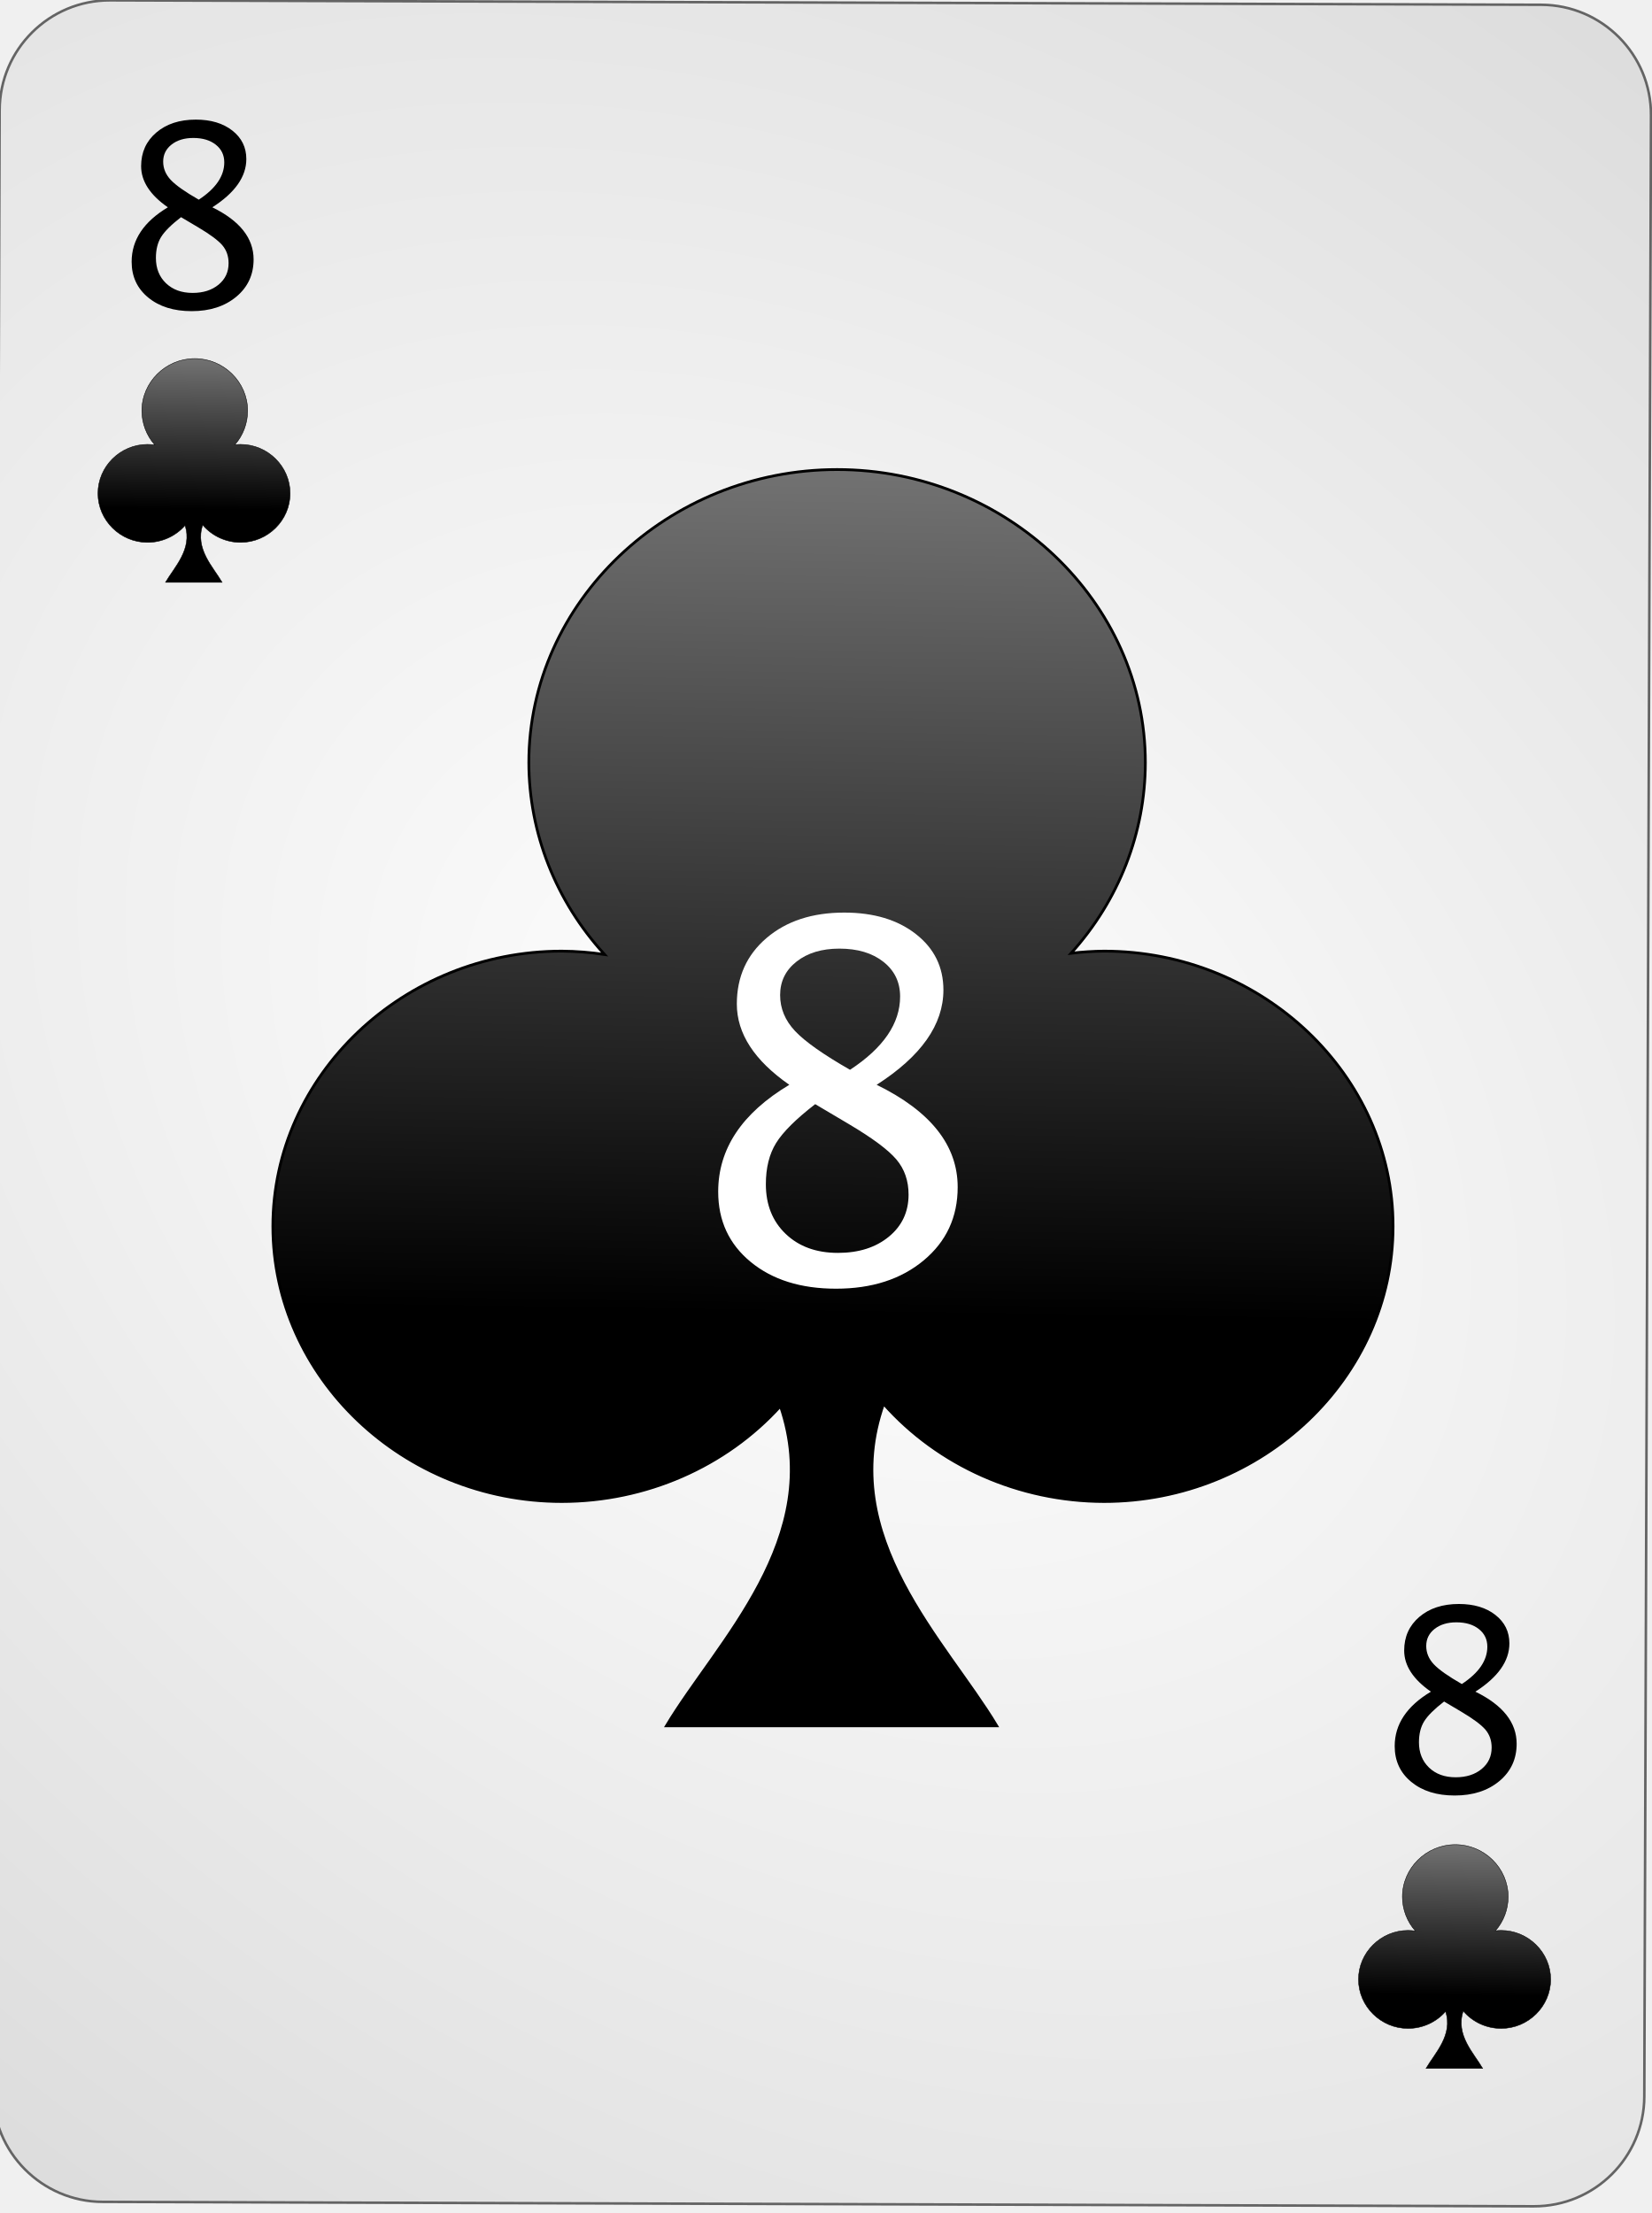
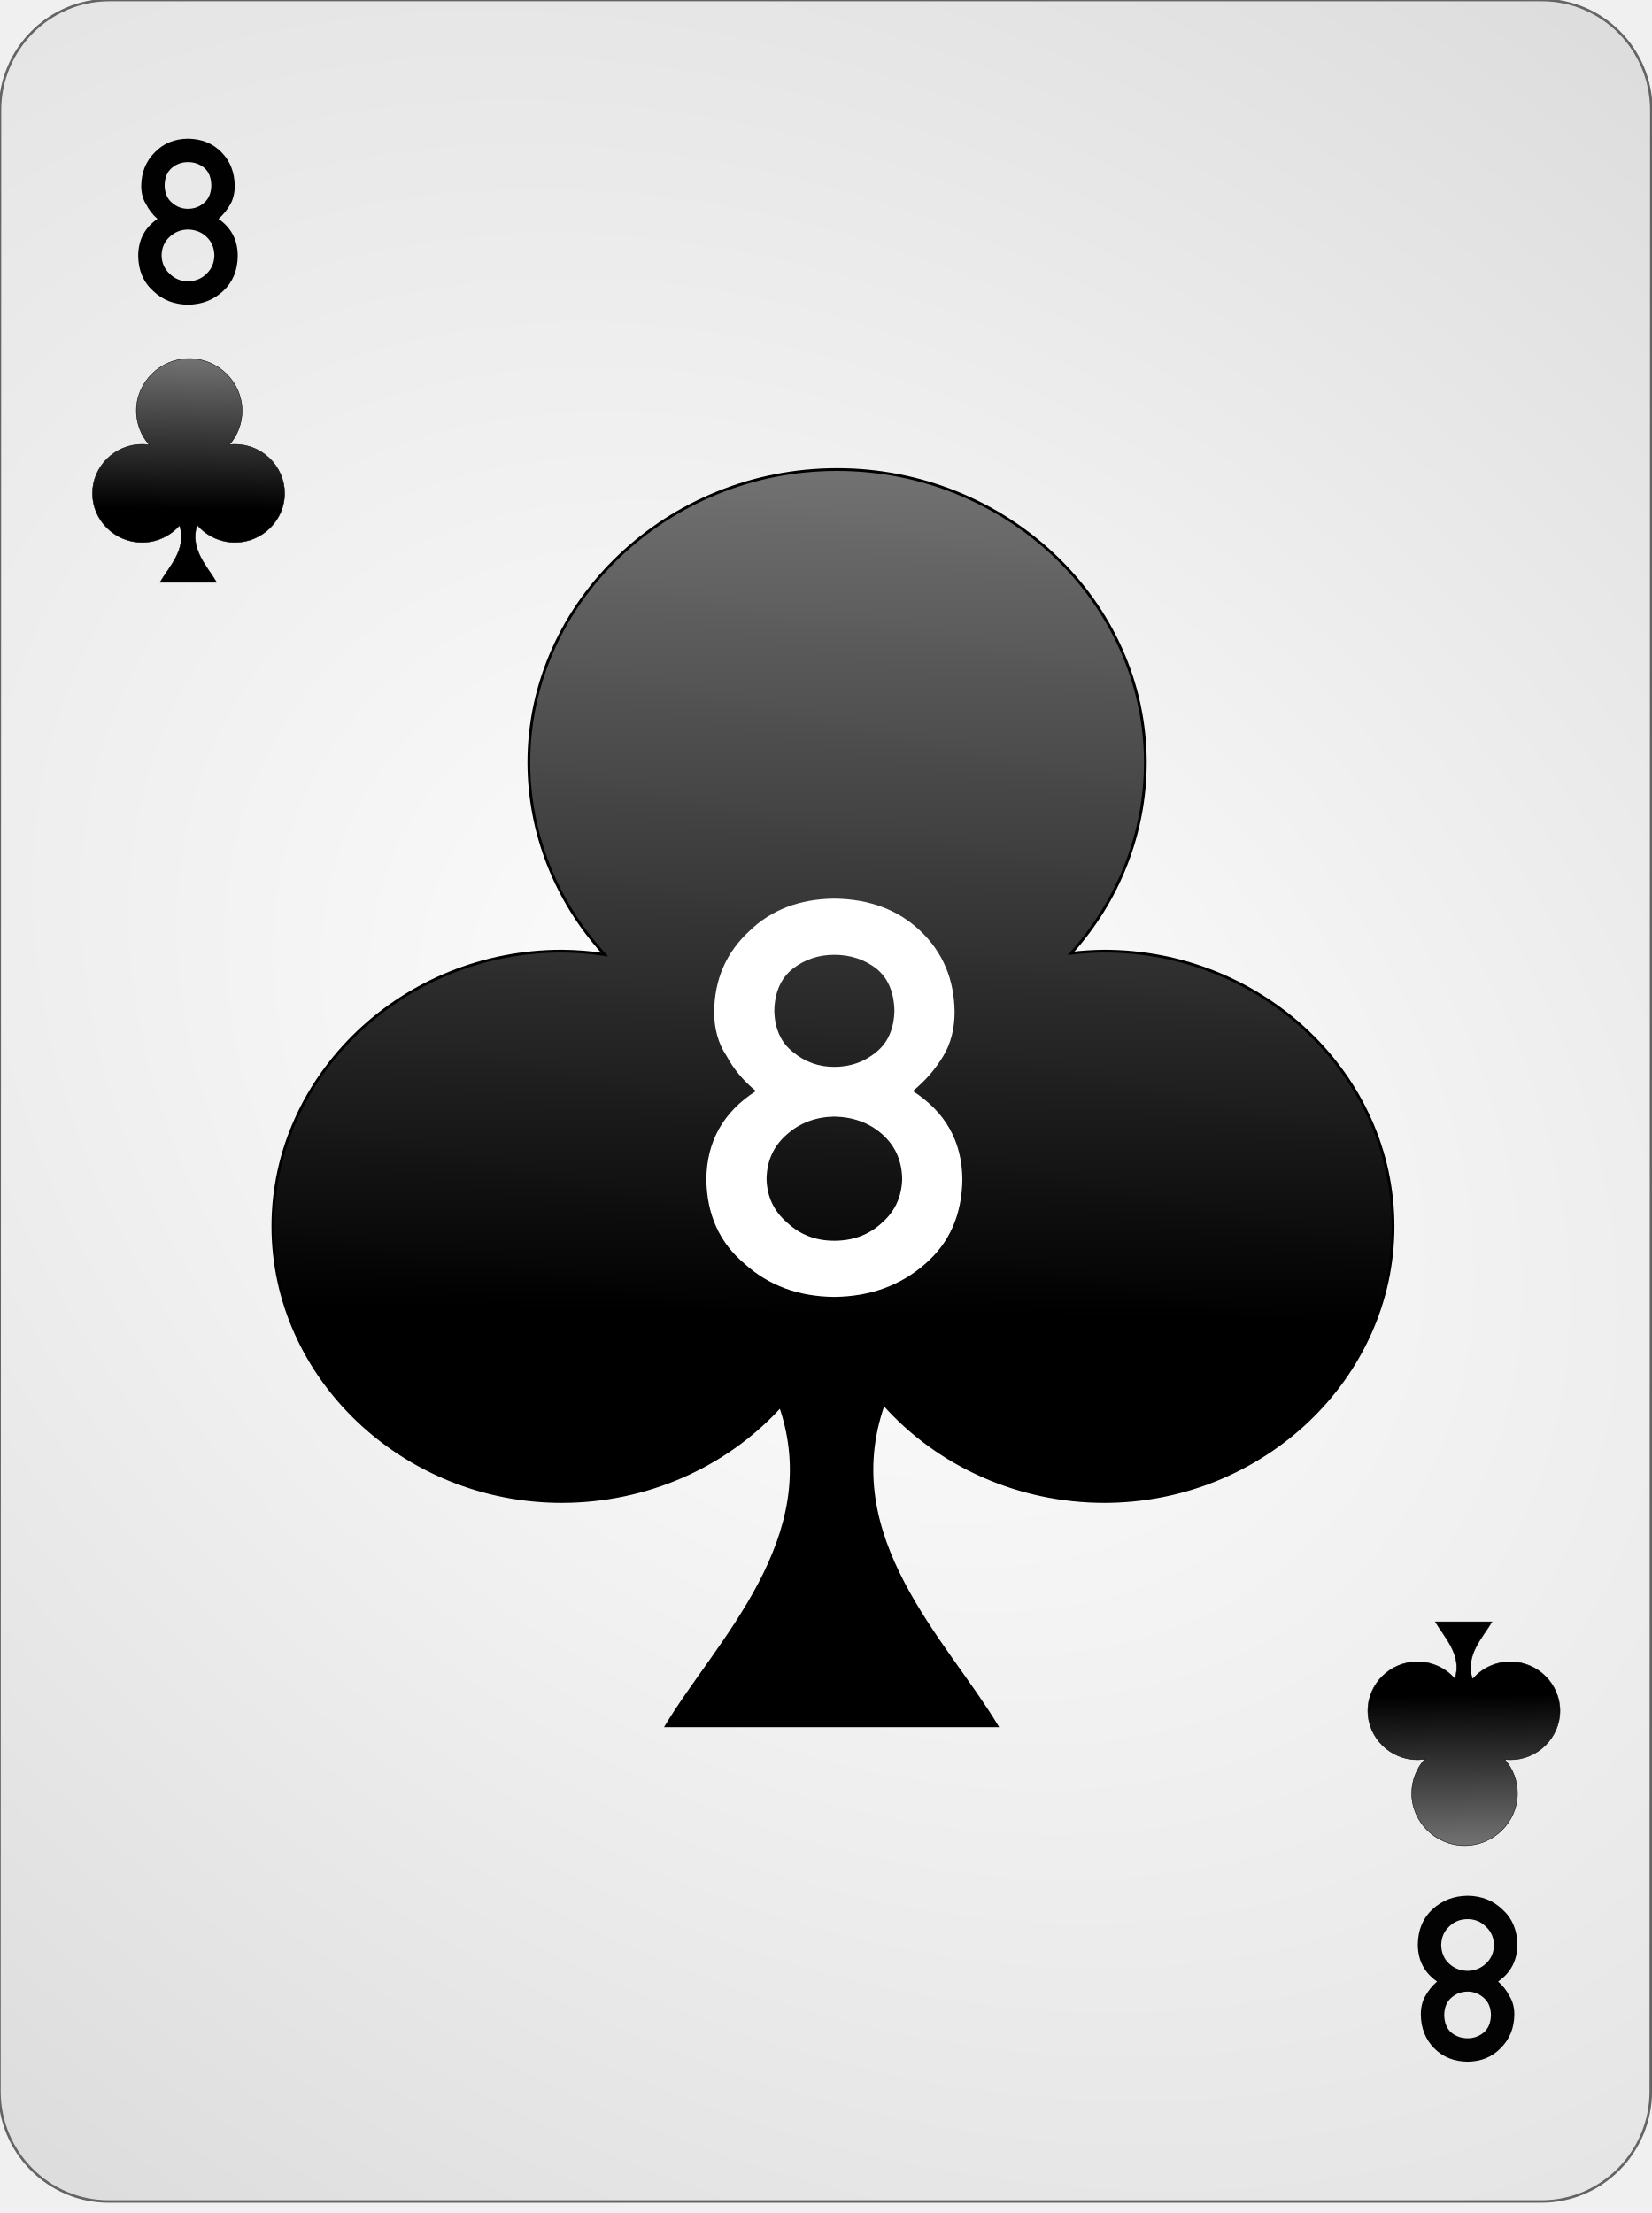
<svg xmlns="http://www.w3.org/2000/svg" width="100%" height="100%" viewBox="0 0 144 193" version="1.1" xml:space="preserve" style="fill-rule:evenodd;clip-rule:evenodd;">
-   <path id="Card-background" d="M143.967,10.046c0.018,-5.299 -4.269,-9.614 -9.568,-9.63l-124.799,-0.386c-5.298,-0.017 -9.615,4.272 -9.632,9.57l-0.583,172.799c-0.018,5.298 4.269,9.613 9.567,9.63l124.8,0.386c5.298,0.016 9.614,-4.272 9.632,-9.57l0.583,-172.799Z" style="fill:url(#_Radial1);stroke:#646464;stroke-width:0.22px;" />
+   <path id="Card-background" d="M143.997,9.6c0.002,-5.298 -4.272,-9.6 -9.538,-9.6l-124.918,0c-5.266,0 -9.542,4.302 -9.544,9.6l-0.048,172.8c-0.001,5.298 4.273,9.6 9.539,9.6l124.917,0c5.266,0 9.543,-4.302 9.544,-9.6l0.048,-172.8Z" style="fill:url(#_Radial1);stroke:#646464;stroke-width:0.22px;" />
  <g id="Clubs">
    <path id="path7930" d="M72.995,40.95c-14.746,0 -26.88,11.538 -26.88,25.56c0,0 0,0 0,0c0.012,6.15 2.358,12.095 6.605,16.734c-1.232,-0.186 -2.477,-0.284 -3.725,-0.294c-13.825,0 -25.2,10.833 -25.2,24c0,13.166 11.375,24 25.2,24c7.316,-0.006 14.279,-3.045 19.059,-8.32c3.954,11.554 -5.529,20.529 -9.939,27.88l28.8,0c-4.437,-7.395 -14.006,-16.432 -9.868,-28.086c4.778,5.394 11.818,8.516 19.228,8.526c13.824,0 25.2,-10.834 25.2,-24c0,-13.167 -11.376,-24 -25.2,-24c-0.963,0.009 -1.923,0.072 -2.878,0.186c4.175,-4.628 6.474,-10.528 6.478,-16.626c0,0 0,0 0,0c0,-14.022 -12.134,-25.56 -26.88,-25.56l0,0Z" style="fill:url(#_Linear2);stroke:#000;stroke-width:0.24px;" />
-     <path id="path7975" d="M16.982,31.272c-2.53,0 -4.612,2.056 -4.612,4.554c0.002,1.096 0.405,2.155 1.133,2.981c-0.211,-0.033 -0.425,-0.051 -0.639,-0.052c-2.371,0 -4.323,1.93 -4.323,4.275c0,0 0,0 0,0c0,2.346 1.952,4.276 4.323,4.276c0,0 0,0 0,0c1.255,-0.001 2.45,-0.543 3.27,-1.482c0.678,2.058 -0.948,3.657 -1.705,4.966l4.941,0c-0.761,-1.317 -2.403,-2.927 -1.693,-5.003c0.82,0.961 2.027,1.517 3.299,1.519c0,0 0,0 0,0c2.371,0 4.323,-1.93 4.323,-4.276c0,0 0,0 0,0c0,-2.345 -1.952,-4.275 -4.323,-4.275c-0.165,0.001 -0.33,0.012 -0.494,0.033c0.716,-0.825 1.111,-1.876 1.111,-2.962c0,-2.498 -2.081,-4.554 -4.611,-4.554l0,0Z" style="fill:url(#_Linear3);stroke:#000;stroke-width:0.04px;" />
-     <path id="path4821" d="M126.902,160.872c-2.53,0 -4.612,2.056 -4.612,4.554c0.002,1.096 0.405,2.155 1.133,2.981c-0.211,-0.033 -0.425,-0.051 -0.639,-0.052c-2.371,0 -4.323,1.93 -4.323,4.275c0,0 0,0 0,0c0,2.346 1.952,4.276 4.323,4.276c0,0 0,0 0,0c1.255,-0.001 2.45,-0.543 3.27,-1.482c0.678,2.058 -0.948,3.657 -1.705,4.966l4.941,0c-0.761,-1.317 -2.403,-2.927 -1.693,-5.003c0.82,0.961 2.027,1.517 3.299,1.519c0,0 0,0 0,0c2.371,0 4.323,-1.93 4.323,-4.276c0,0 0,0 0,0c0,-2.345 -1.952,-4.275 -4.323,-4.275c-0.165,0.001 -0.33,0.012 -0.494,0.033c0.716,-0.825 1.111,-1.876 1.111,-2.962c0,-2.498 -2.081,-4.554 -4.611,-4.554l0,0Z" style="fill:url(#_Linear4);stroke:#000;stroke-width:0.04px;" />
+     <g>
+       <path id="path7975" d="M16.502,31.272c-2.53,0 -4.612,2.056 -4.612,4.554c0.002,1.096 0.405,2.155 1.133,2.981c-0.211,-0.033 -0.425,-0.051 -0.639,-0.052c-2.371,0 -4.323,1.93 -4.323,4.275c0,0 0,0 0,0c0,2.346 1.952,4.276 4.323,4.276c0,0 0,0 0,0c1.255,-0.001 2.45,-0.543 3.27,-1.482c0.678,2.058 -0.948,3.657 -1.705,4.966l4.941,0c-0.761,-1.317 -2.403,-2.927 -1.693,-5.003c0.82,0.961 2.027,1.517 3.299,1.519c0,0 0,0 0,0c2.371,0 4.323,-1.93 4.323,-4.276c0,0 0,0 0,0c0,-2.345 -1.952,-4.275 -4.323,-4.275c-0.165,0.001 -0.33,0.012 -0.494,0.033c0.716,-0.825 1.111,-1.876 1.111,-2.962c0,-2.498 -2.081,-4.554 -4.611,-4.554l0,0Z" style="fill:url(#_Linear3);stroke:#000;stroke-width:0.04px;" />
+     </g>
+     <g>
+       <path id="path79751" d="M127.714,160.956c-2.53,0 -4.612,-2.055 -4.612,-4.553c0.002,-1.096 0.405,-2.155 1.134,-2.981c-0.212,0.033 -0.425,0.05 -0.64,0.052c-2.371,0 -4.323,-1.93 -4.323,-4.275c0,0 0,0 0,0c0,-2.346 1.952,-4.276 4.323,-4.276c0,0 0,0 0,0c1.256,0.001 2.45,0.542 3.27,1.482c0.679,-2.058 -0.948,-3.657 -1.705,-4.967l4.941,0c-0.761,1.318 -2.403,2.928 -1.693,5.004c0.82,-0.961 2.028,-1.517 3.299,-1.519c0,0 0,0 0,0c2.372,0 4.323,1.93 4.323,4.276c0,0 0,0 0,0c0,2.345 -1.951,4.275 -4.323,4.275c-0.165,-0.002 -0.33,-0.013 -0.494,-0.033c0.716,0.825 1.111,1.876 1.111,2.962c0,2.498 -2.081,4.553 -4.611,4.553l0,0Z" style="fill:url(#_Linear4);stroke:#000;stroke-width:0.04px;" />
+     </g>
  </g>
-   <g id="text4596">
-     <path d="M68.829,94.607c-3.052,-2.123 -4.577,-4.472 -4.577,-7.045c0,-2.363 0.864,-4.282 2.594,-5.759c1.73,-1.476 3.987,-2.215 6.771,-2.215c2.574,0 4.658,0.626 6.254,1.878c1.597,1.251 2.395,2.876 2.395,4.872c0,3.024 -1.941,5.78 -5.822,8.269c4.711,2.306 7.066,5.281 7.066,8.923c0,2.615 -0.988,4.746 -2.964,6.391c-1.975,1.646 -4.524,2.468 -7.646,2.468c-3.066,0 -5.544,-0.777 -7.436,-2.331c-1.891,-1.554 -2.837,-3.596 -2.837,-6.127c0,-3.741 2.068,-6.849 6.202,-9.324Zm5.294,-1.308c2.911,-1.912 4.367,-4.043 4.367,-6.391c0,-1.252 -0.485,-2.261 -1.456,-3.027c-0.97,-0.766 -2.25,-1.15 -3.839,-1.15c-1.532,0 -2.777,0.377 -3.733,1.129c-0.957,0.752 -1.435,1.726 -1.435,2.921c0,1.168 0.433,2.212 1.298,3.133c0.864,0.921 2.464,2.049 4.798,3.385Zm-3.037,2.996c-1.673,1.293 -2.809,2.422 -3.407,3.385c-0.597,0.964 -0.896,2.162 -0.896,3.597c0,1.786 0.576,3.231 1.73,4.334c1.153,1.104 2.671,1.656 4.556,1.656c1.814,0 3.294,-0.471 4.44,-1.413c1.146,-0.942 1.719,-2.166 1.719,-3.67c0,-1.21 -0.355,-2.233 -1.065,-3.069c-0.71,-0.837 -2.085,-1.86 -4.124,-3.07l-2.953,-1.75Z" style="fill:url(#_Linear5);fill-rule:nonzero;" />
-     <path d="M14.637,18.08c-1.554,-1.081 -2.331,-2.277 -2.331,-3.588c0,-1.203 0.441,-2.18 1.322,-2.932c0.881,-0.752 2.03,-1.128 3.448,-1.128c1.311,0 2.372,0.318 3.185,0.956c0.813,0.637 1.219,1.464 1.219,2.481c0,1.54 -0.988,2.944 -2.965,4.211c2.399,1.175 3.599,2.689 3.599,4.544c0,1.332 -0.503,2.417 -1.509,3.255c-1.006,0.838 -2.304,1.257 -3.894,1.257c-1.561,0 -2.824,-0.396 -3.787,-1.187c-0.963,-0.791 -1.445,-1.832 -1.445,-3.121c0,-1.905 1.053,-3.487 3.158,-4.748Zm2.697,-0.666c1.482,-0.974 2.223,-2.059 2.223,-3.255c0,-0.637 -0.247,-1.151 -0.741,-1.541c-0.494,-0.39 -1.146,-0.586 -1.955,-0.586c-0.78,0 -1.414,0.192 -1.901,0.575c-0.487,0.383 -0.731,0.879 -0.731,1.488c0,0.594 0.22,1.126 0.661,1.595c0.44,0.469 1.255,1.044 2.444,1.724Zm-1.547,1.526c-0.852,0.658 -1.431,1.233 -1.735,1.724c-0.304,0.49 -0.457,1.101 -0.457,1.831c0,0.91 0.294,1.646 0.881,2.208c0.588,0.562 1.361,0.843 2.321,0.843c0.923,0 1.677,-0.24 2.261,-0.72c0.584,-0.48 0.875,-1.103 0.875,-1.869c0,-0.616 -0.18,-1.137 -0.542,-1.563c-0.362,-0.426 -1.062,-0.947 -2.1,-1.563l-1.504,-0.891Z" style="fill-rule:nonzero;" />
-     <path d="M124.776,147.534c-1.554,-1.081 -2.331,-2.277 -2.331,-3.588c0,-1.203 0.441,-2.181 1.321,-2.933c0.881,-0.751 2.031,-1.127 3.449,-1.127c1.31,0 2.372,0.318 3.185,0.956c0.813,0.637 1.219,1.464 1.219,2.481c0,1.54 -0.988,2.943 -2.965,4.211c2.399,1.174 3.599,2.689 3.599,4.544c0,1.332 -0.503,2.417 -1.509,3.255c-1.007,0.838 -2.305,1.257 -3.895,1.257c-1.561,0 -2.823,-0.396 -3.786,-1.187c-0.963,-0.792 -1.445,-1.832 -1.445,-3.121c0,-1.905 1.053,-3.488 3.158,-4.748Zm2.697,-0.666c1.482,-0.974 2.223,-2.059 2.223,-3.255c0,-0.637 -0.247,-1.151 -0.741,-1.541c-0.494,-0.391 -1.146,-0.586 -1.955,-0.586c-0.781,0 -1.415,0.192 -1.902,0.575c-0.486,0.383 -0.73,0.879 -0.73,1.488c0,0.594 0.22,1.126 0.661,1.595c0.44,0.469 1.255,1.044 2.444,1.724Zm-1.547,1.525c-0.853,0.659 -1.431,1.234 -1.735,1.724c-0.305,0.491 -0.457,1.102 -0.457,1.832c0,0.91 0.294,1.645 0.881,2.208c0.587,0.562 1.361,0.843 2.32,0.843c0.924,0 1.678,-0.24 2.262,-0.72c0.583,-0.48 0.875,-1.103 0.875,-1.869c0,-0.616 -0.181,-1.137 -0.542,-1.563c-0.362,-0.426 -1.062,-0.947 -2.1,-1.563l-1.504,-0.892Z" style="fill-rule:nonzero;" />
+   <g id="Black-Text">
+     <path d="M14.356,16.171c0.013,-0.677 0.225,-1.188 0.635,-1.534c0.403,-0.332 0.869,-0.498 1.396,-0.498c0.547,0 1.022,0.166 1.426,0.498c0.397,0.346 0.602,0.857 0.615,1.534c-0.013,0.657 -0.218,1.159 -0.615,1.504c-0.404,0.358 -0.879,0.537 -1.426,0.537c-0.527,0 -0.993,-0.179 -1.396,-0.537c-0.41,-0.345 -0.622,-0.847 -0.635,-1.504Zm-2.305,6.123c0.013,1.282 0.446,2.308 1.299,3.076c0.814,0.788 1.826,1.188 3.037,1.201c1.218,-0.013 2.246,-0.413 3.086,-1.201c0.827,-0.768 1.247,-1.794 1.26,-3.076c-0.013,-1.374 -0.573,-2.442 -1.68,-3.203c0.423,-0.372 0.768,-0.798 1.035,-1.28c0.254,-0.449 0.381,-0.983 0.381,-1.601c-0.013,-1.185 -0.4,-2.165 -1.162,-2.94c-0.755,-0.768 -1.728,-1.159 -2.92,-1.172c-1.172,0.013 -2.129,0.404 -2.871,1.172c-0.788,0.775 -1.188,1.755 -1.201,2.94c0,0.618 0.14,1.152 0.42,1.601c0.241,0.482 0.573,0.908 0.996,1.28c-1.107,0.761 -1.667,1.829 -1.68,3.203Zm2.041,-0.02c0.013,-0.664 0.248,-1.204 0.703,-1.621c0.437,-0.41 0.967,-0.622 1.592,-0.635c0.645,0.013 1.185,0.225 1.621,0.635c0.443,0.417 0.671,0.957 0.684,1.621c-0.013,0.651 -0.241,1.185 -0.684,1.602c-0.436,0.436 -0.976,0.654 -1.621,0.654c-0.625,0 -1.155,-0.218 -1.592,-0.654c-0.455,-0.417 -0.69,-0.951 -0.703,-1.602Z" style="fill:#010101;fill-rule:nonzero;" />
+     <path d="M130.011,175.731c-0.013,0.677 -0.225,1.188 -0.635,1.533c-0.404,0.332 -0.869,0.498 -1.397,0.498c-0.546,0 -1.022,-0.166 -1.425,-0.498c-0.397,-0.345 -0.603,-0.856 -0.616,-1.533c0.013,-0.658 0.219,-1.159 0.616,-1.504c0.403,-0.358 0.879,-0.537 1.425,-0.537c0.528,0 0.993,0.179 1.397,0.537c0.41,0.345 0.622,0.846 0.635,1.504Zm2.304,-6.123c-0.013,-1.283 -0.446,-2.308 -1.298,-3.077c-0.814,-0.787 -1.827,-1.188 -3.038,-1.201c-1.217,0.013 -2.246,0.414 -3.085,1.201c-0.827,0.769 -1.247,1.794 -1.26,3.077c0.013,1.373 0.573,2.441 1.679,3.203c-0.423,0.371 -0.768,0.797 -1.035,1.279c-0.254,0.449 -0.381,0.983 -0.381,1.602c0.013,1.184 0.401,2.164 1.163,2.939c0.755,0.768 1.728,1.159 2.919,1.172c1.172,-0.013 2.129,-0.404 2.872,-1.172c0.787,-0.775 1.188,-1.755 1.201,-2.939c0,-0.619 -0.14,-1.153 -0.42,-1.602c-0.241,-0.482 -0.573,-0.908 -0.996,-1.279c1.107,-0.762 1.666,-1.83 1.679,-3.203Zm-2.041,0.019c-0.013,0.664 -0.247,1.204 -0.703,1.621c-0.436,0.41 -0.967,0.622 -1.592,0.635c-0.644,-0.013 -1.184,-0.225 -1.621,-0.635c-0.442,-0.417 -0.67,-0.957 -0.683,-1.621c0.013,-0.651 0.241,-1.185 0.683,-1.601c0.437,-0.437 0.977,-0.655 1.621,-0.655c0.625,0 1.156,0.218 1.592,0.655c0.456,0.416 0.69,0.95 0.703,1.601Z" style="fill:#030303;fill-rule:nonzero;" />
+   </g>
+   <g id="Center-Text" transform="matrix(0.233905,0,0,0.218311,72.7568,112.825)">
+     <path d="M-22.384,-113.048c0.143,-7.444 2.469,-13.062 6.978,-16.856c4.438,-3.65 9.555,-5.475 15.352,-5.475c6.012,0 11.237,1.825 15.675,5.475c4.366,3.794 6.62,9.412 6.763,16.856c-0.143,7.229 -2.397,12.74 -6.763,16.533c-4.438,3.936 -9.663,5.905 -15.675,5.905c-5.797,0 -10.914,-1.969 -15.352,-5.905c-4.509,-3.793 -6.835,-9.304 -6.978,-16.533Zm-25.337,67.313c0.143,14.1 4.903,25.373 14.279,33.818c8.946,8.66 20.076,13.062 33.388,13.205c13.384,-0.143 24.693,-4.545 33.926,-13.205c9.089,-8.445 13.706,-19.718 13.849,-33.818c-0.143,-15.101 -6.299,-26.839 -18.466,-35.213c4.652,-4.08 8.446,-8.768 11.38,-14.064c2.791,-4.939 4.187,-10.807 4.187,-17.607c-0.143,-13.026 -4.402,-23.798 -12.776,-32.315c-8.302,-8.445 -19.002,-12.74 -32.1,-12.883c-12.883,0.143 -23.404,4.438 -31.563,12.883c-8.66,8.517 -13.062,19.289 -13.205,32.315c0,6.8 1.539,12.668 4.616,17.607c2.649,5.296 6.299,9.984 10.951,14.064c-12.167,8.374 -18.323,20.112 -18.466,35.213Zm22.438,-0.214c0.143,-7.301 2.72,-13.241 7.73,-17.822c4.795,-4.509 10.628,-6.835 17.499,-6.978c7.086,0.143 13.026,2.469 17.822,6.978c4.867,4.581 7.372,10.521 7.515,17.822c-0.143,7.157 -2.648,13.026 -7.515,17.606c-4.796,4.796 -10.736,7.193 -17.822,7.193c-6.871,0 -12.704,-2.397 -17.499,-7.193c-5.01,-4.58 -7.587,-10.449 -7.73,-17.606Z" style="fill:none;" />
+     <path d="M-22.384,-113.048c0.143,-7.444 2.469,-13.062 6.978,-16.856c4.438,-3.65 9.555,-5.475 15.352,-5.475c6.012,0 11.237,1.825 15.675,5.475c4.366,3.794 6.62,9.412 6.763,16.856c-0.143,7.229 -2.397,12.74 -6.763,16.533c-4.438,3.936 -9.663,5.905 -15.675,5.905c-5.797,0 -10.914,-1.969 -15.352,-5.905c-4.509,-3.793 -6.835,-9.304 -6.978,-16.533Zm-25.337,67.313c0.143,14.1 4.903,25.373 14.279,33.818c8.946,8.66 20.076,13.062 33.388,13.205c13.384,-0.143 24.693,-4.545 33.926,-13.205c9.089,-8.445 13.706,-19.718 13.849,-33.818c-0.143,-15.101 -6.299,-26.839 -18.466,-35.213c4.652,-4.08 8.446,-8.768 11.38,-14.064c2.791,-4.939 4.187,-10.807 4.187,-17.607c-0.143,-13.026 -4.402,-23.798 -12.776,-32.315c-8.302,-8.445 -19.002,-12.74 -32.1,-12.883c-12.883,0.143 -23.404,4.438 -31.563,12.883c-8.66,8.517 -13.062,19.289 -13.205,32.315c0,6.8 1.539,12.668 4.616,17.607c2.649,5.296 6.299,9.984 10.951,14.064c-12.167,8.374 -18.323,20.112 -18.466,35.213Zm22.438,-0.214c0.143,-7.301 2.72,-13.241 7.73,-17.822c4.795,-4.509 10.628,-6.835 17.499,-6.978c7.086,0.143 13.026,2.469 17.822,6.978c4.867,4.581 7.372,10.521 7.515,17.822c-0.143,7.157 -2.648,13.026 -7.515,17.606c-4.796,4.796 -10.736,7.193 -17.822,7.193c-6.871,0 -12.704,-2.397 -17.499,-7.193c-5.01,-4.58 -7.587,-10.449 -7.73,-17.606Z" style="fill:#fff;fill-rule:nonzero;" />
  </g>
  <defs>
-     <radialGradient id="_Radial1" cx="0" cy="0" r="1" gradientUnits="userSpaceOnUse" gradientTransform="matrix(126.562,97.7279,-71.6611,95.2942,71.6758,96.2223)">
+     <radialGradient id="_Radial1" cx="0" cy="0" r="1" gradientUnits="userSpaceOnUse" gradientTransform="matrix(126.864,97.3356,-71.3658,95.5156,71.9734,96)">
      <stop offset="0%" style="stop-color:#fff;stop-opacity:1" />
      <stop offset="100%" style="stop-color:#dcdcdc;stop-opacity:1" />
    </radialGradient>
    <linearGradient id="_Linear2" x1="0" y1="0" x2="1" y2="0" gradientUnits="userSpaceOnUse" gradientTransform="matrix(-0.96,74.4,-74.4,-0.96,73.4748,40.2296)">
      <stop offset="0%" style="stop-color:#737373;stop-opacity:1" />
      <stop offset="100%" style="stop-color:#000;stop-opacity:1" />
    </linearGradient>
-     <linearGradient id="_Linear3" x1="0" y1="0" x2="1" y2="0" gradientUnits="userSpaceOnUse" gradientTransform="matrix(-0.164698,13.2543,-13.2543,-0.164698,17.0641,31.1441)">
+     <linearGradient id="_Linear3" x1="0" y1="0" x2="1" y2="0" gradientUnits="userSpaceOnUse" gradientTransform="matrix(-0.164698,13.2543,-13.2543,-0.164698,16.5841,31.1441)">
      <stop offset="0%" style="stop-color:#737373;stop-opacity:1" />
      <stop offset="100%" style="stop-color:#000;stop-opacity:1" />
    </linearGradient>
-     <linearGradient id="_Linear4" x1="0" y1="0" x2="1" y2="0" gradientUnits="userSpaceOnUse" gradientTransform="matrix(-0.164698,13.2543,-13.2543,-0.164698,126.984,160.744)">
+     <linearGradient id="_Linear4" x1="0" y1="0" x2="1" y2="0" gradientUnits="userSpaceOnUse" gradientTransform="matrix(-0.164698,-13.2543,-13.2543,0.164698,127.796,161.085)">
      <stop offset="0%" style="stop-color:#737373;stop-opacity:1" />
      <stop offset="100%" style="stop-color:#000;stop-opacity:1" />
    </linearGradient>
-     <linearGradient id="_Linear5" x1="0" y1="0" x2="1" y2="0" gradientUnits="userSpaceOnUse" gradientTransform="matrix(0.0983952,31.9224,-31.9224,0.0983952,131.175,189.126)">
-       <stop offset="0%" style="stop-color:#fff;stop-opacity:1" />
-       <stop offset="100%" style="stop-color:#dcdcdc;stop-opacity:1" />
-     </linearGradient>
  </defs>
</svg>
